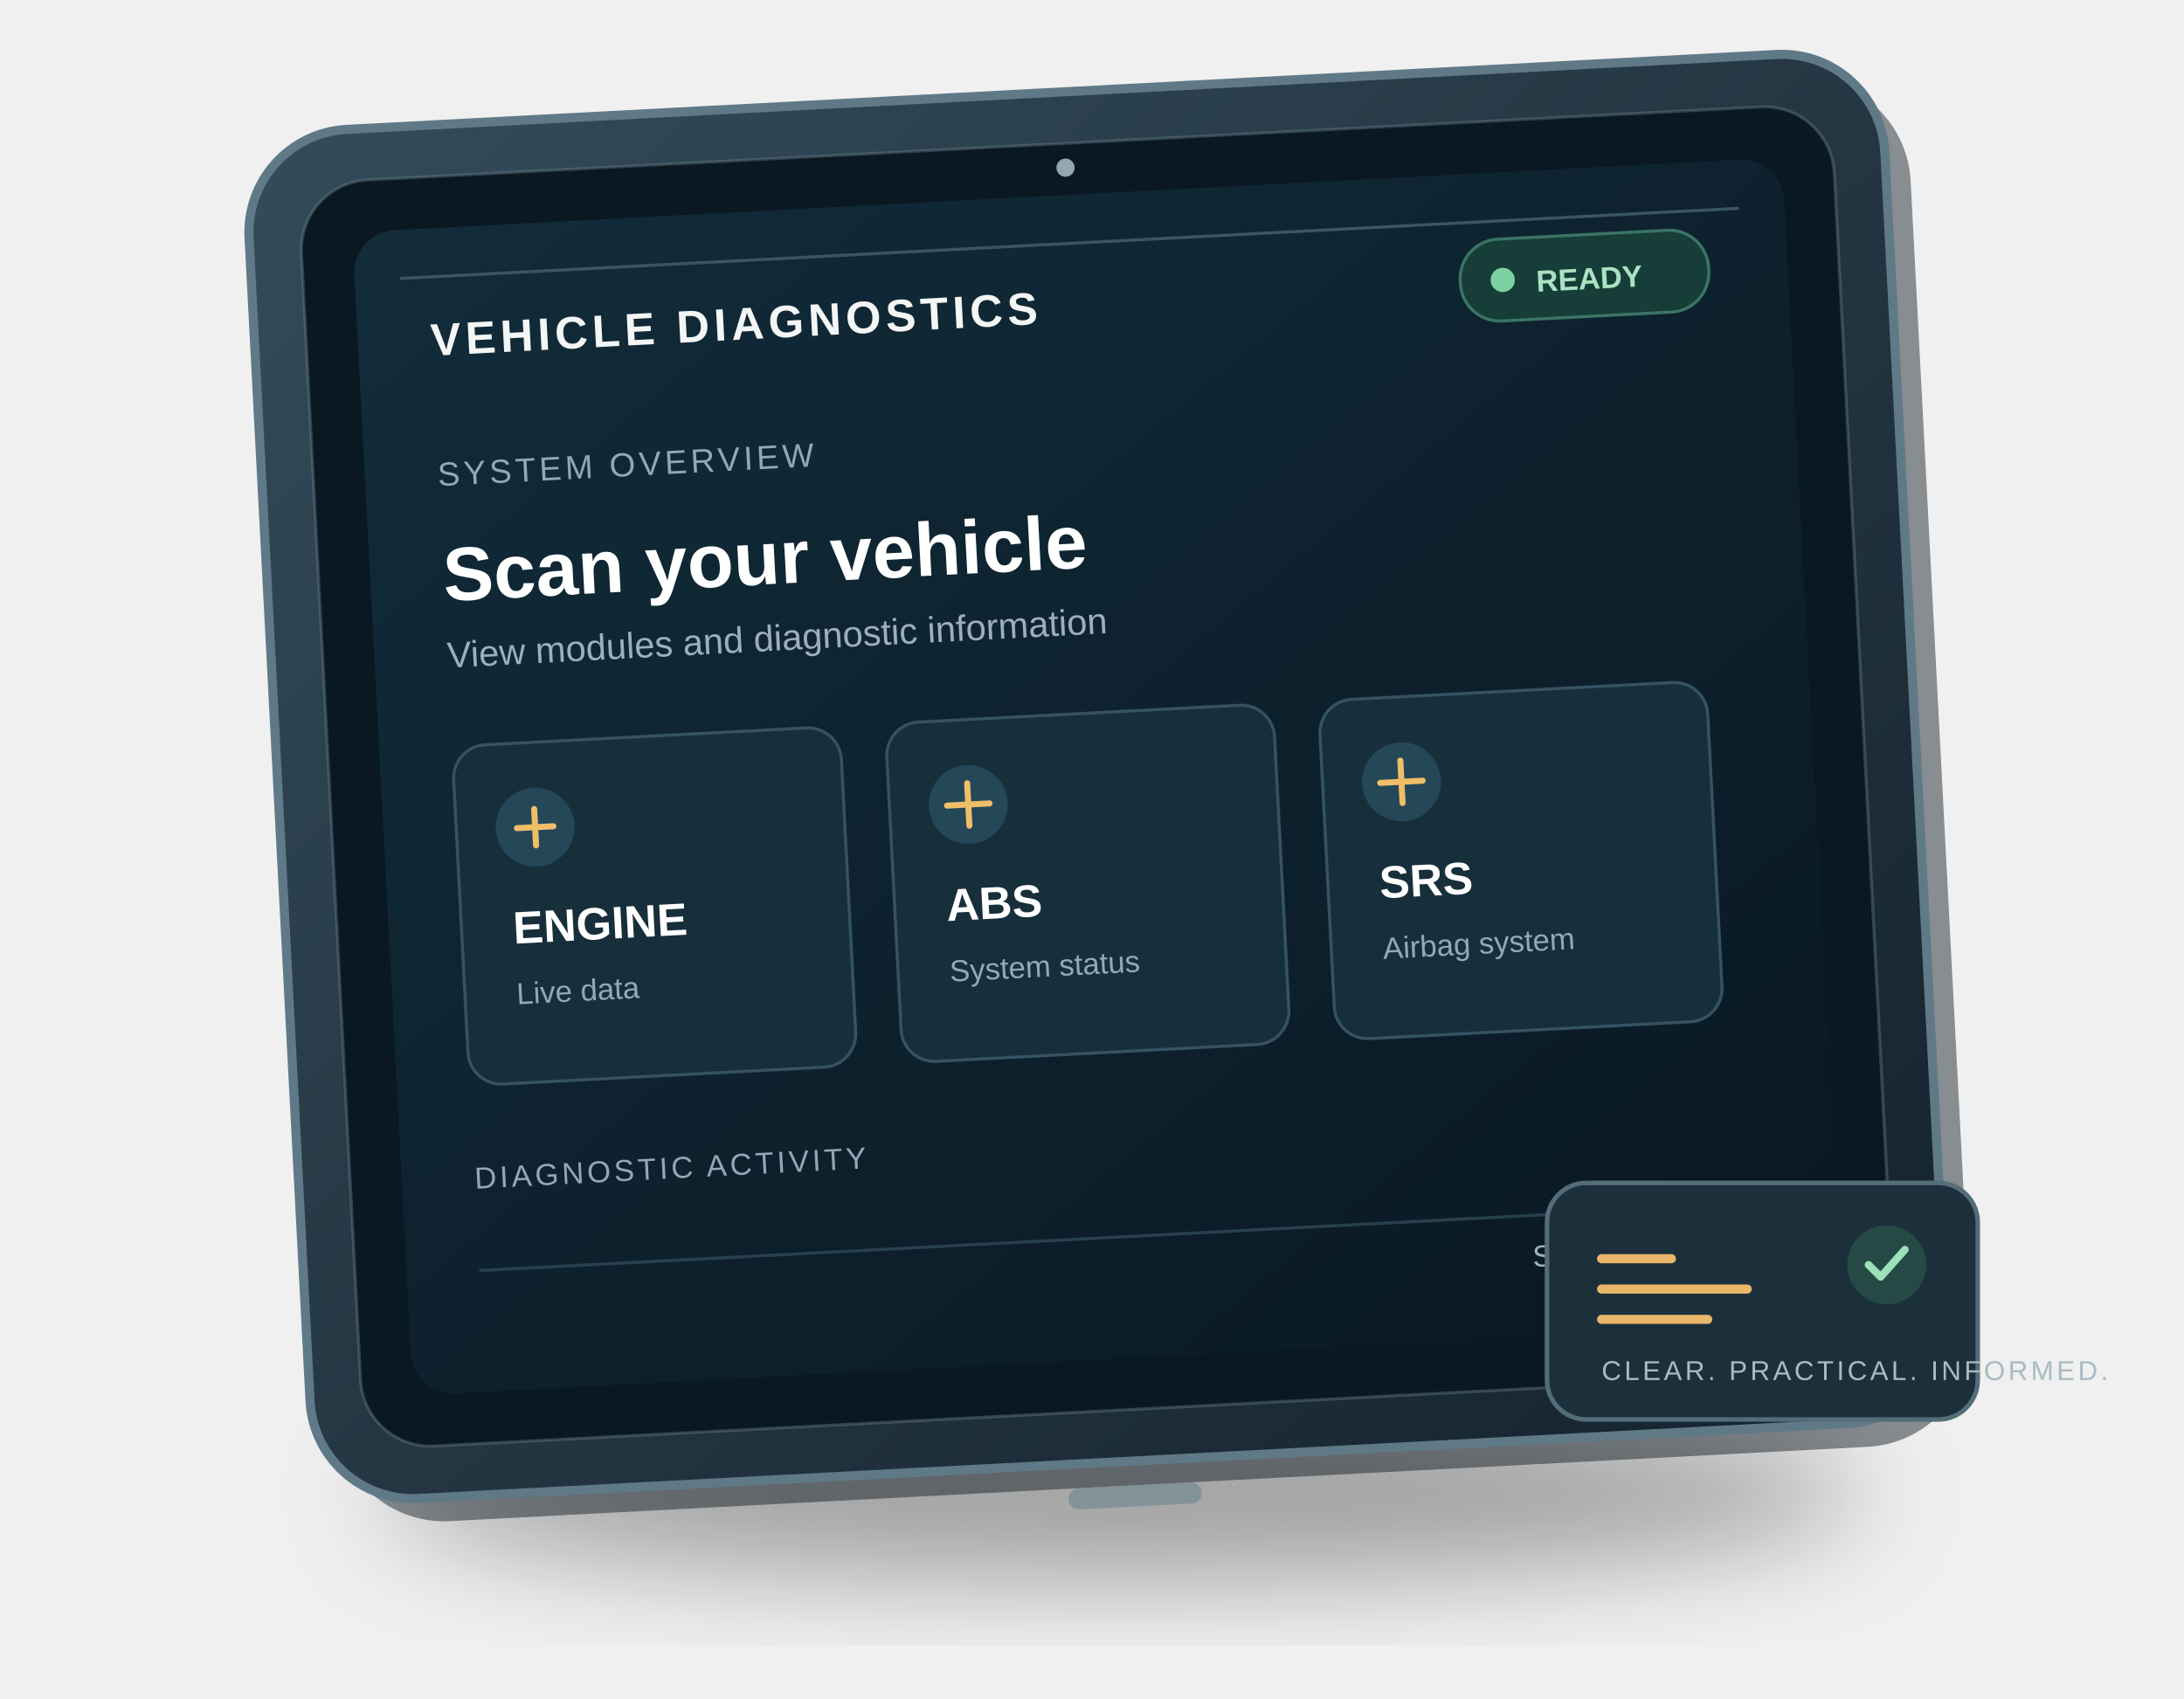
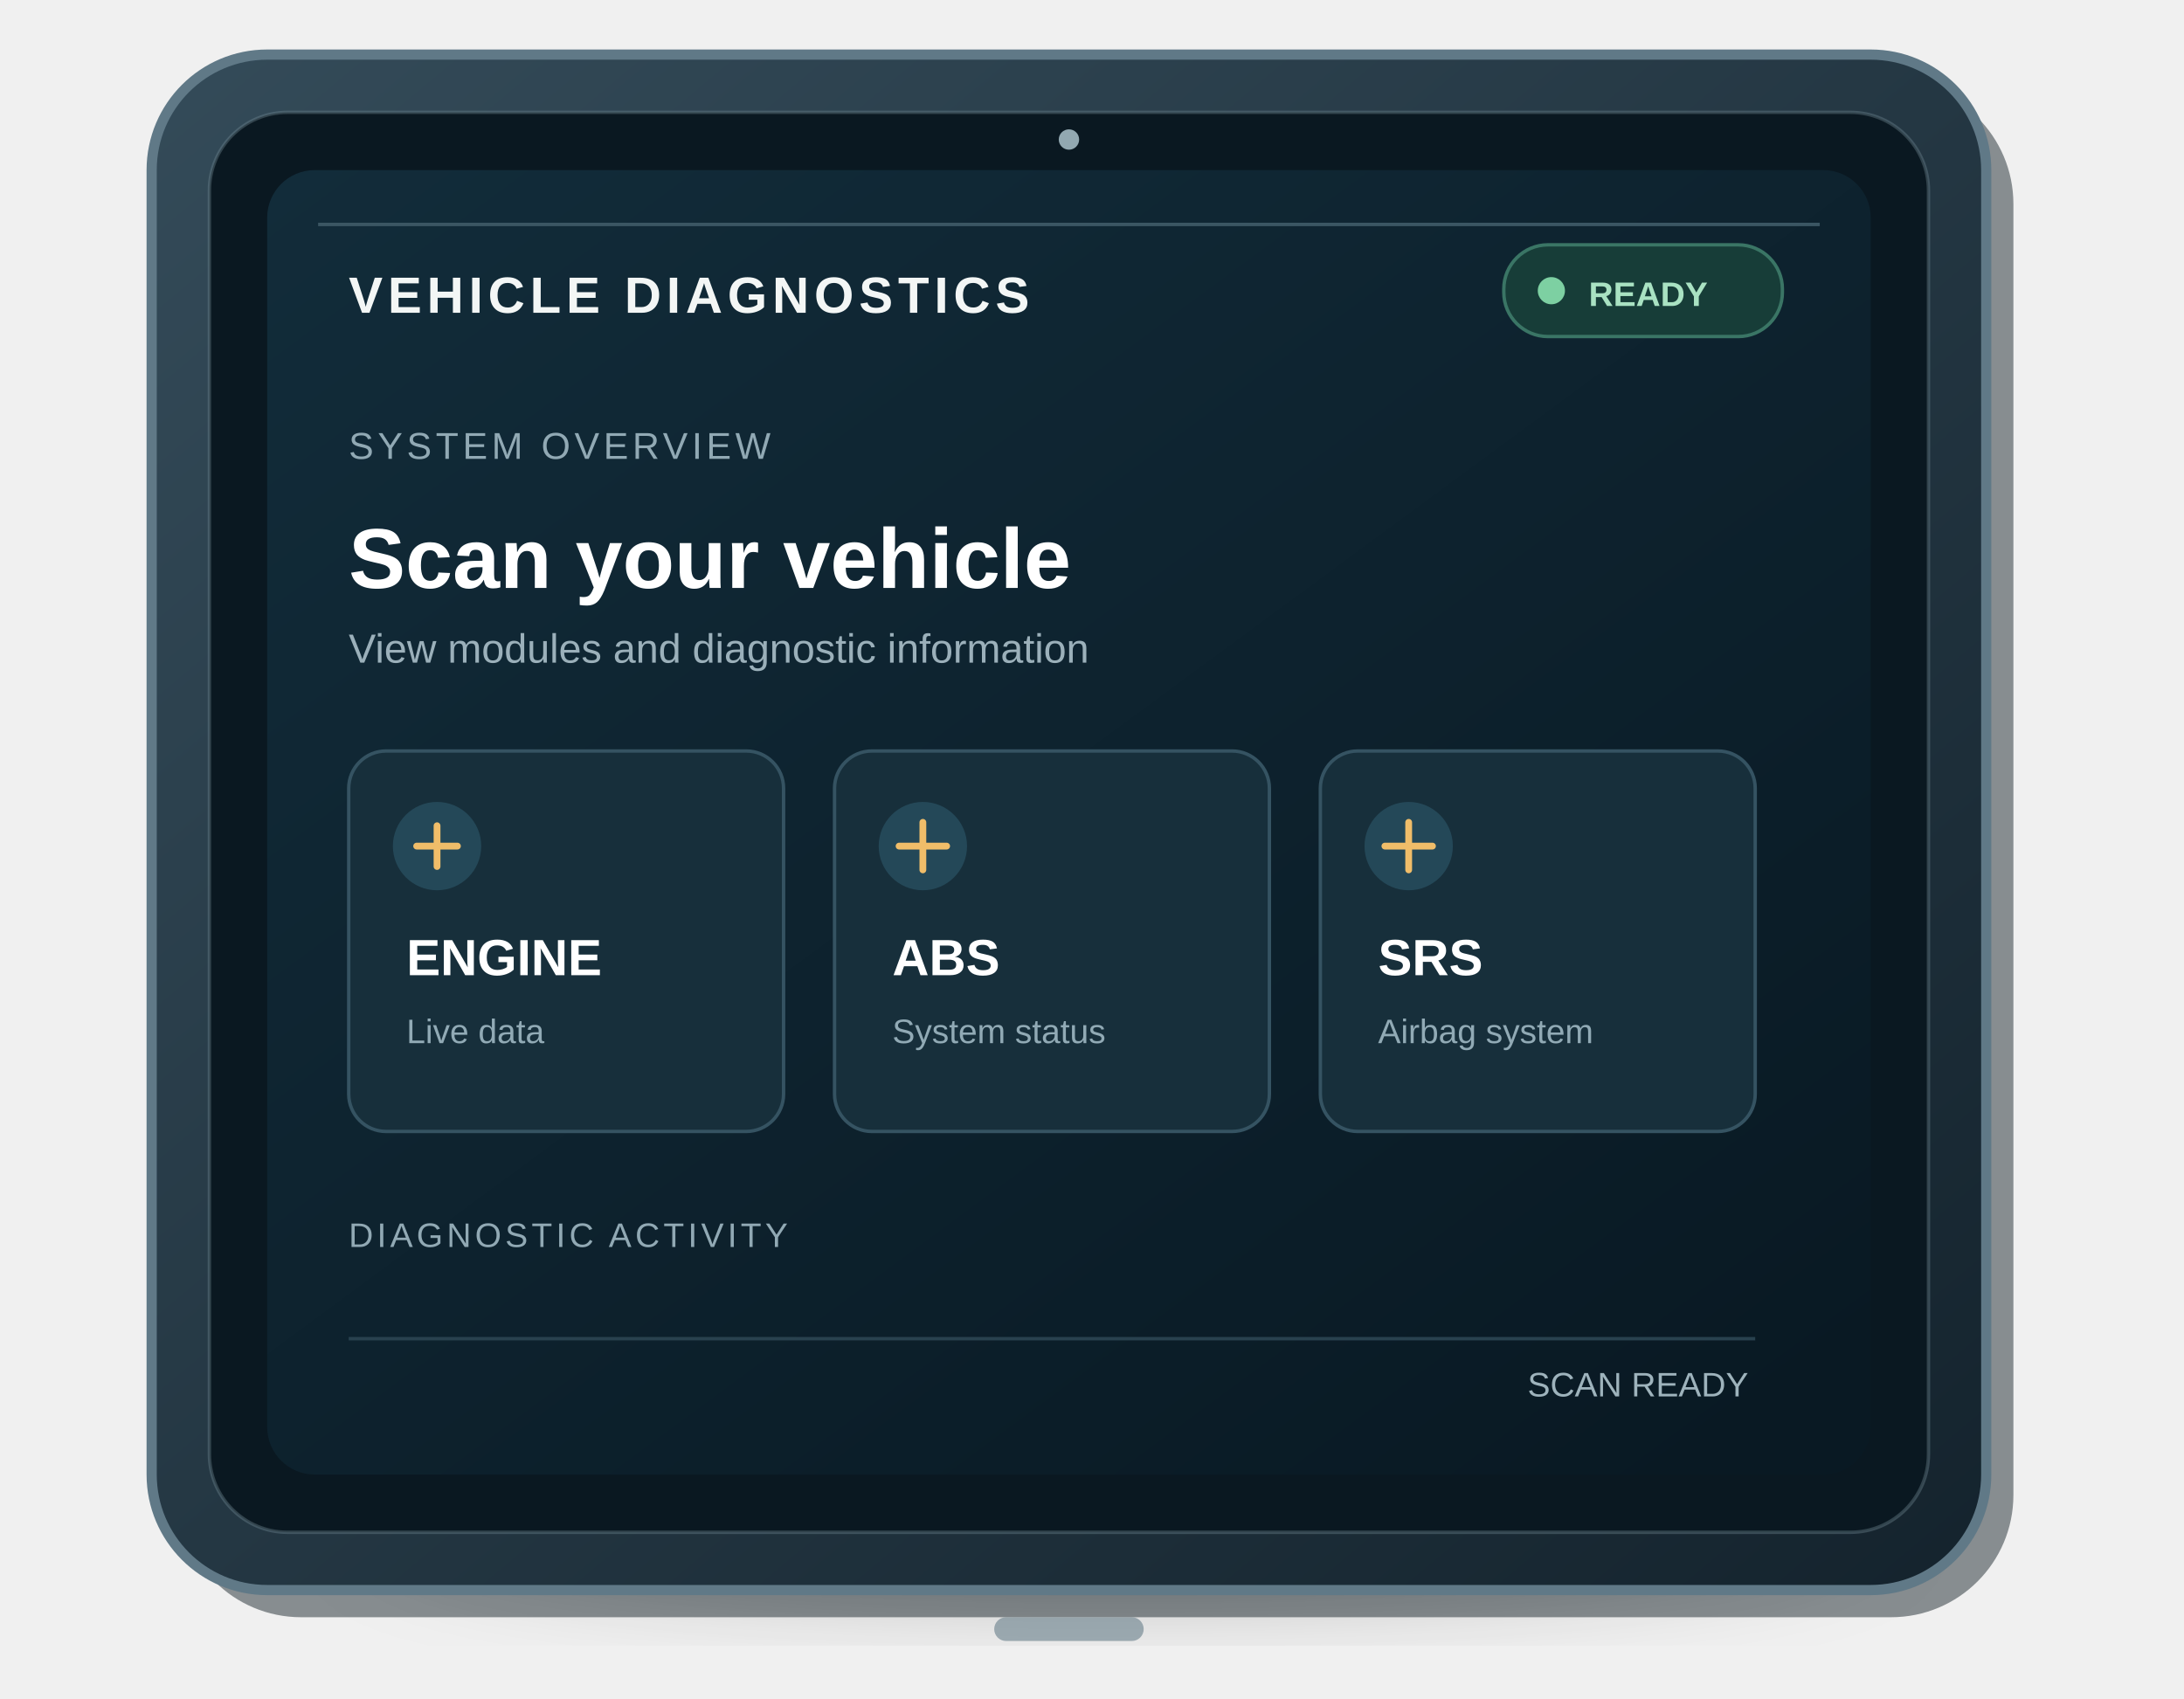
<svg xmlns="http://www.w3.org/2000/svg" viewBox="0 0 720 560" role="img" aria-labelledby="title desc">
  <defs>
    <linearGradient id="body" x1="0" y1="0" x2="1" y2="1">
      <stop stop-color="#344b59" />
      <stop offset="1" stop-color="#14232d" />
    </linearGradient>
    <linearGradient id="screen" x1="0" y1="0" x2="0.9" y2="1">
      <stop stop-color="#122c3a" />
      <stop offset="1" stop-color="#091923" />
    </linearGradient>
    <linearGradient id="glow" x1="0" y1="0" x2="1" y2="1">
      <stop stop-color="#f4c77b" />
      <stop offset="1" stop-color="#d98d37" />
    </linearGradient>
    <filter id="shadow" x="-30%" y="-30%" width="160%" height="170%">
      <feGaussianBlur stdDeviation="18" />
    </filter>
  </defs>
  <ellipse cx="370" cy="492" rx="245" ry="28" fill="#000" opacity=".34" filter="url(#shadow)" />
-   <g transform="translate(92 30) rotate(-3 270 230)">
+   <g transform="translate(50 18) scale(1.12)">
    <rect x="8" y="8" width="540" height="452" rx="36" fill="#07131a" opacity=".45" />
    <rect x="0" y="0" width="540" height="452" rx="34" fill="url(#body)" stroke="#607987" stroke-width="3" />
    <rect x="17" y="17" width="506" height="418" rx="23" fill="#0a1821" stroke="#718995" stroke-opacity=".38" />
    <rect x="34" y="34" width="472" height="384" rx="14" fill="url(#screen)" />
    <path d="M49 50h442" stroke="#3b5663" stroke-width="1" />
    <circle cx="270" cy="25" r="3" fill="#92a8b1" />
    <g font-family="Arial,sans-serif">
      <text x="58" y="76" fill="#f3f6f5" font-size="15" font-weight="700" letter-spacing="1.5">VEHICLE DIAGNOSTICS</text>
      <rect x="398" y="56" width="82" height="27" rx="13" fill="#173d38" stroke="#3a7565" />
      <circle cx="412" cy="69.5" r="4" fill="#7dd0a2" />
      <text x="423" y="74" fill="#a9e2c2" font-size="10" font-weight="700">READY</text>
      <text x="58" y="119" fill="#91a9b4" font-size="11" letter-spacing="1.2">SYSTEM OVERVIEW</text>
      <text x="58" y="157" fill="#fff" font-size="25" font-weight="700">Scan your vehicle</text>
      <text x="58" y="179" fill="#9bb0ba" font-size="12">View modules and diagnostic information</text>
      <g transform="translate(58 205)">
        <rect width="128" height="112" rx="11" fill="#172f3b" stroke="#355362" />
        <circle cx="26" cy="28" r="13" fill="#244858" />
        <path d="M20 28h12M26 22v12" stroke="#f0bd69" stroke-width="2" stroke-linecap="round" />
        <text x="17" y="66" fill="#fff" font-size="15" font-weight="700">ENGINE</text>
        <text x="17" y="86" fill="#91aab5" font-size="10">Live data</text>
        <rect x="143" width="128" height="112" rx="11" fill="#172f3b" stroke="#355362" />
        <circle cx="169" cy="28" r="13" fill="#244858" />
        <path d="M162 28h14M169 21v14" stroke="#f0bd69" stroke-width="2" stroke-linecap="round" />
        <text x="160" y="66" fill="#fff" font-size="15" font-weight="700">ABS</text>
        <text x="160" y="86" fill="#91aab5" font-size="10">System status</text>
        <rect x="286" width="128" height="112" rx="11" fill="#172f3b" stroke="#355362" />
        <circle cx="312" cy="28" r="13" fill="#244858" />
        <path d="M305 28h14M312 21v14" stroke="#f0bd69" stroke-width="2" stroke-linecap="round" />
        <text x="303" y="66" fill="#fff" font-size="15" font-weight="700">SRS</text>
        <text x="303" y="86" fill="#91aab5" font-size="10">Airbag system</text>
      </g>
      <text x="58" y="351" fill="#91a9b4" font-size="10" letter-spacing="1.1">DIAGNOSTIC ACTIVITY</text>
      <path d="M58 378h414" stroke="#28414e" stroke-width="1" />
      <path d="M58 390h245" stroke="url(#glow)" stroke-width="4" stroke-linecap="round" />
      <text x="470" y="395" fill="#9eb3bc" font-size="10" text-anchor="end">SCAN READY</text>
    </g>
    <rect x="248" y="460" width="44" height="7" rx="3.5" fill="#708590" opacity=".65" />
  </g>
-   <g transform="translate(510 390)">
-     <rect width="142" height="78" rx="13" fill="#1c303b" stroke="#536d79" stroke-width="1.5" />
-     <path d="M18 25h23M18 35h48M18 45h35" stroke="#e9b66a" stroke-width="3" stroke-linecap="round" />
-     <circle cx="112" cy="27" r="13" fill="#254a45" />
-     <path d="m106 27 4 4 8-9" fill="none" stroke="#9de0b9" stroke-width="2.5" stroke-linecap="round" stroke-linejoin="round" />
-     <text x="18" y="65" font-family="Arial,sans-serif" font-size="9" fill="#a8bbc2" letter-spacing="1">CLEAR. PRACTICAL. INFORMED.</text>
-   </g>
</svg>
